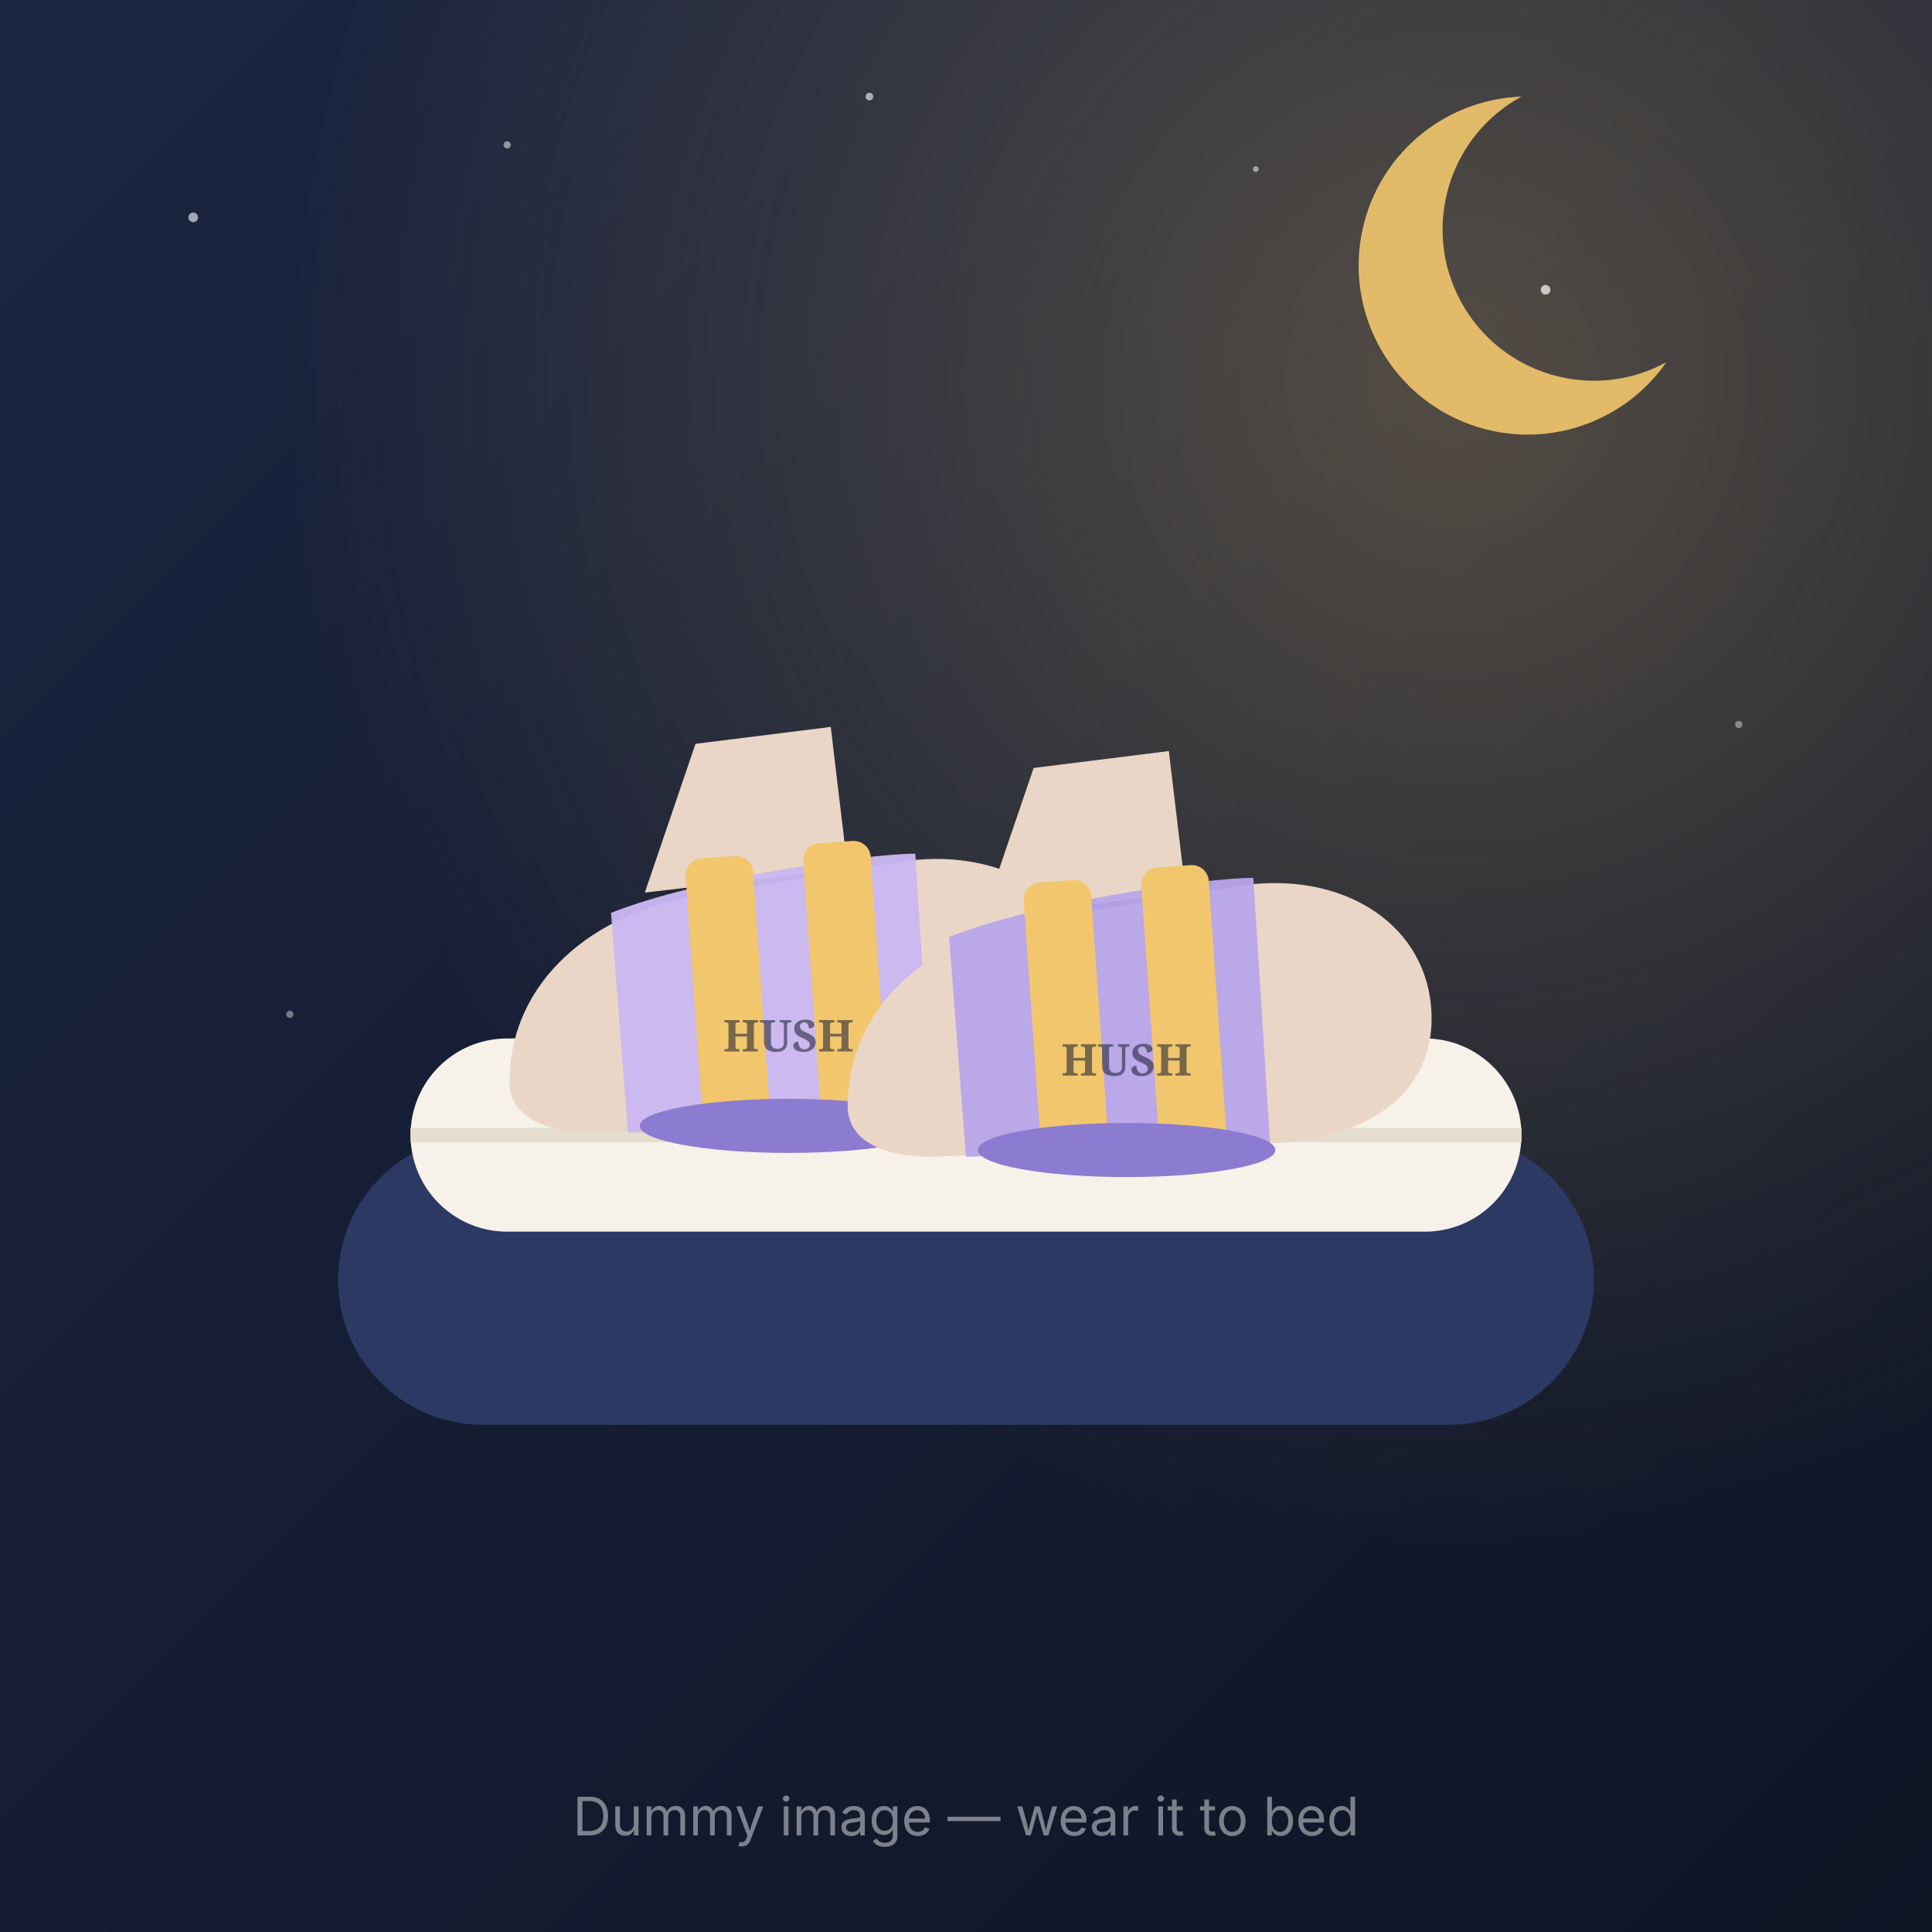
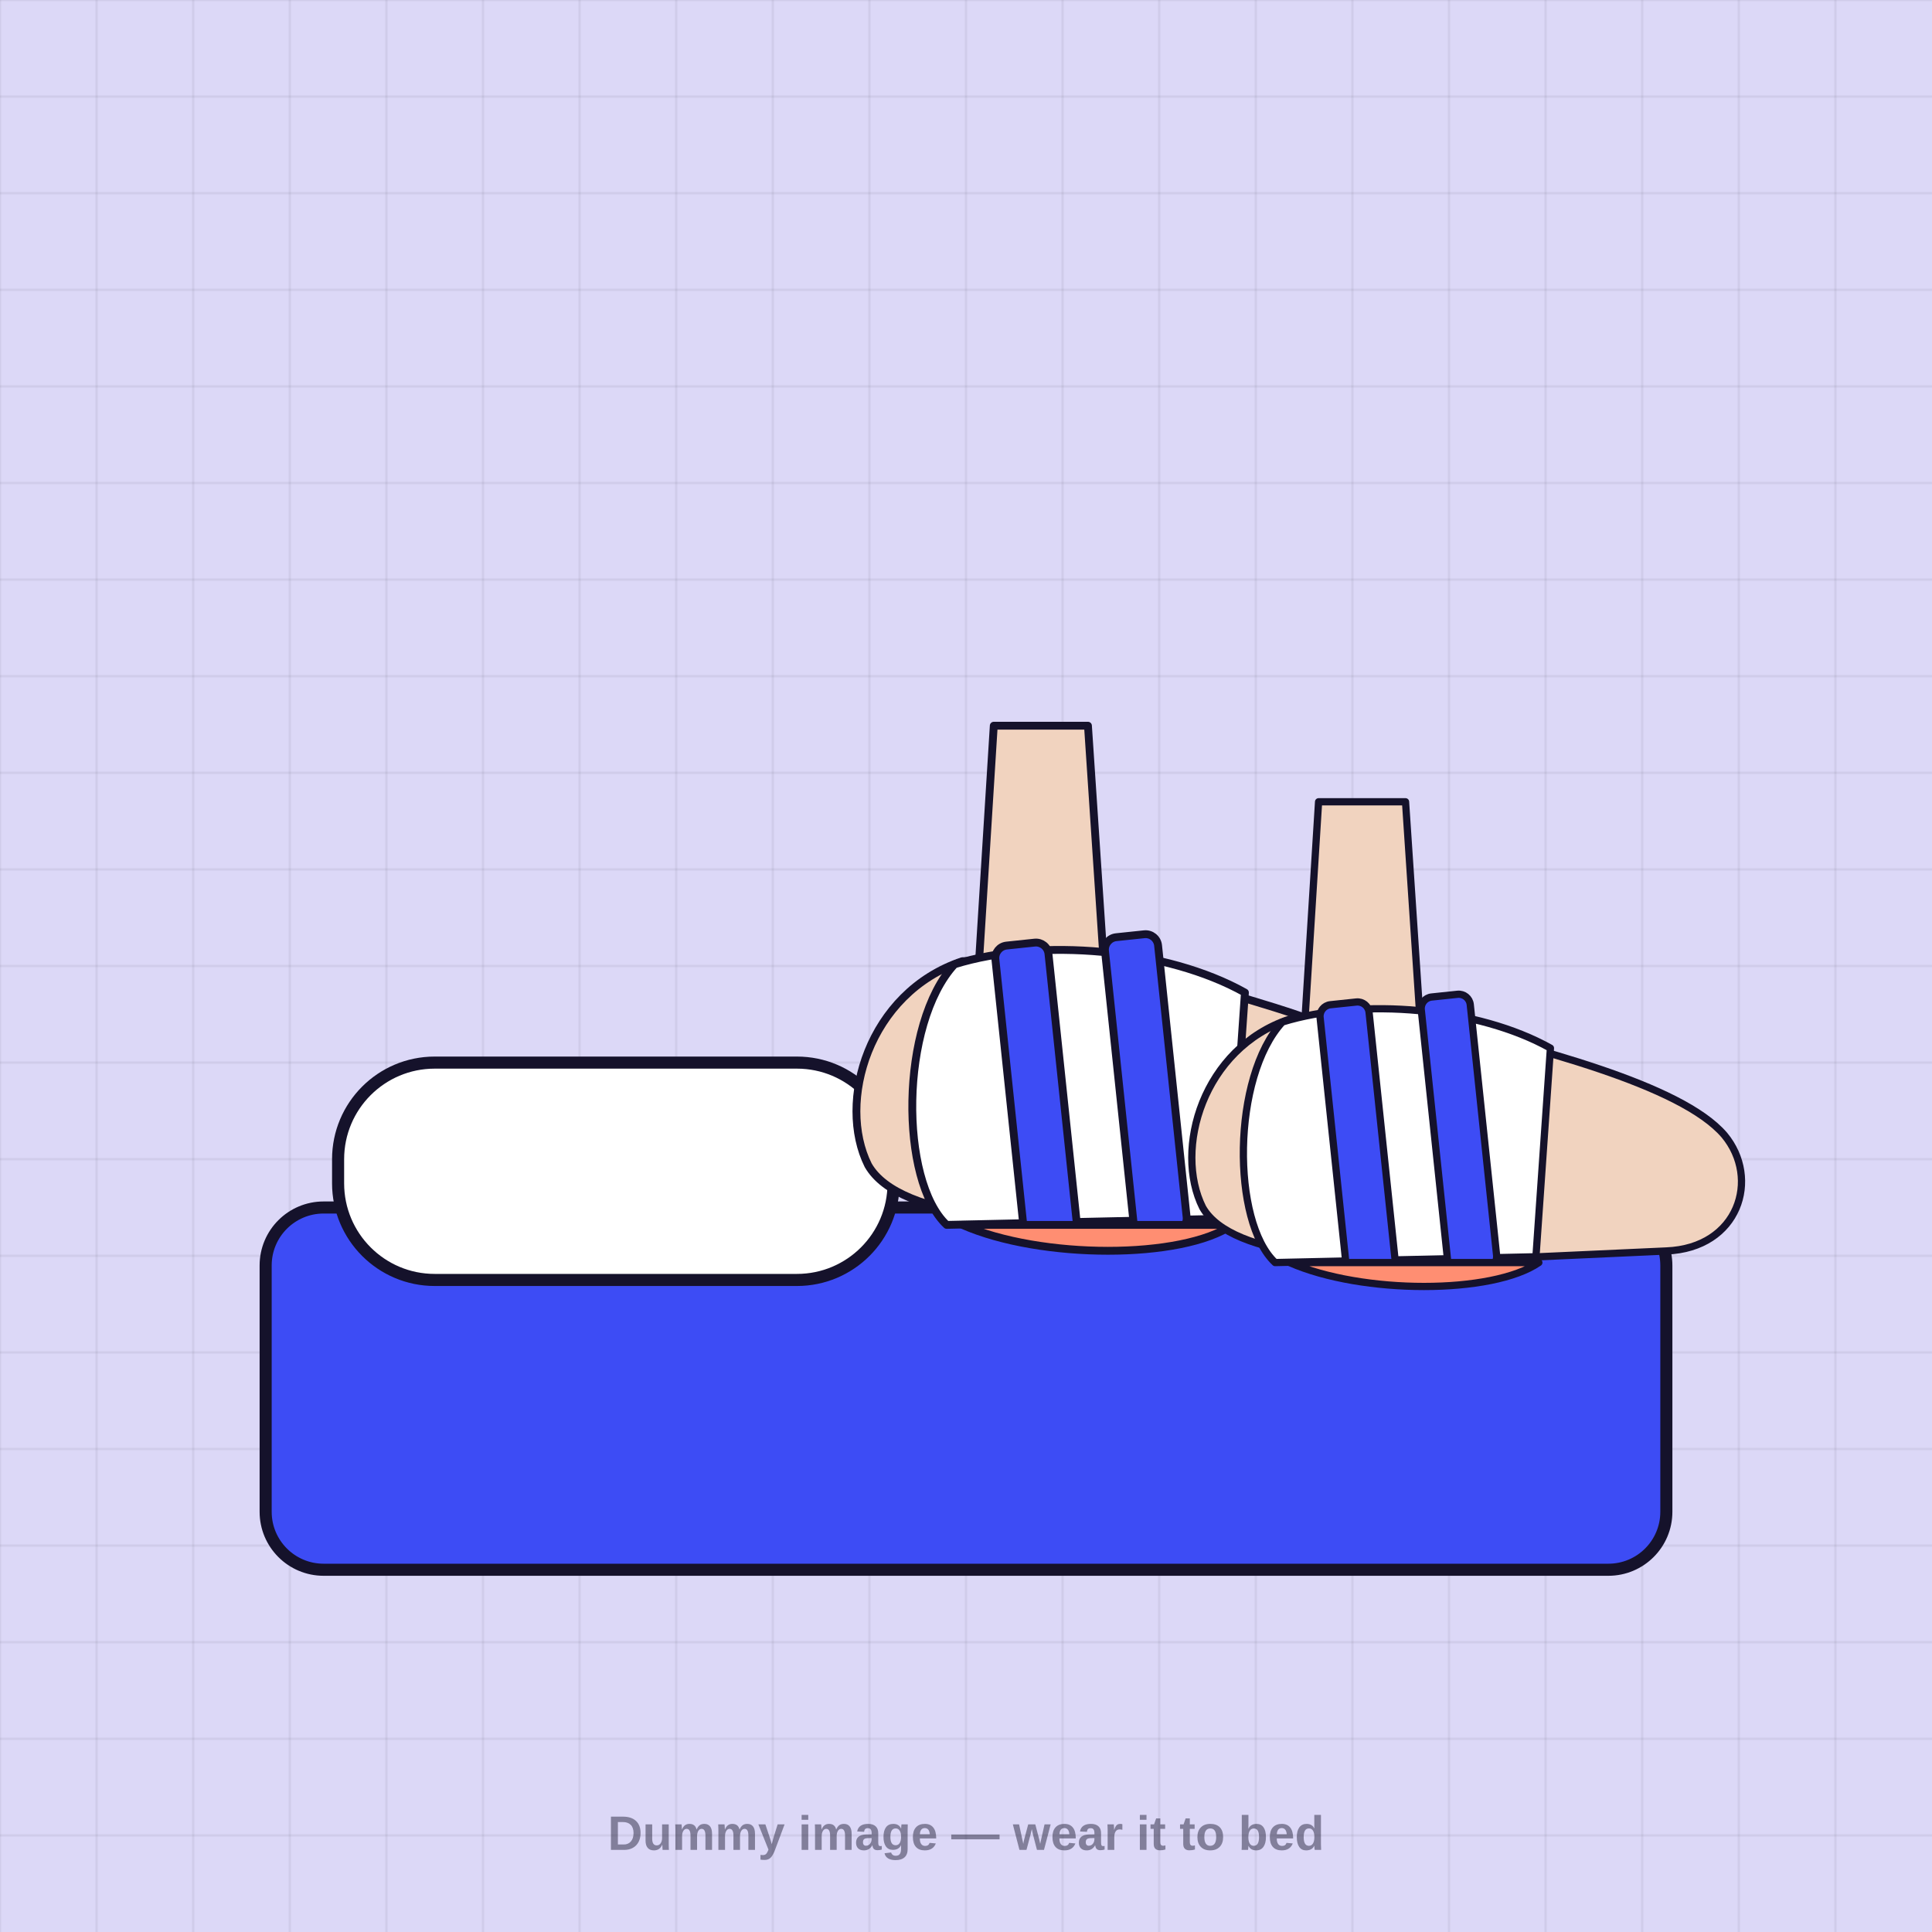
<svg xmlns="http://www.w3.org/2000/svg" viewBox="0 0 800 800" width="800" height="800">
-   <defs>
-     <linearGradient id="g" x1="0" y1="0" x2="1" y2="1">
-       <stop offset="0" stop-color="#1c2642" />
-       <stop offset="1" stop-color="#0e1424" />
-     </linearGradient>
-     <radialGradient id="glow" cx="0.75" cy="0.2" r="0.6">
-       <stop offset="0" stop-color="#f2c66d" stop-opacity=".28" />
-       <stop offset="1" stop-color="#f2c66d" stop-opacity="0" />
-     </radialGradient>
-   </defs>
-   <rect width="800" height="800" fill="url(#g)" />
-   <rect width="800" height="800" fill="url(#glow)" />
-   <circle cx="80" cy="90" r="2" fill="#fff" opacity="0.6" />
-   <circle cx="210" cy="60" r="1.5" fill="#fff" opacity="0.5" />
-   <circle cx="640" cy="120" r="2" fill="#fff" opacity="0.7" />
-   <circle cx="720" cy="300" r="1.5" fill="#fff" opacity="0.4" />
-   <circle cx="120" cy="420" r="1.5" fill="#fff" opacity="0.4" />
-   <circle cx="520" cy="70" r="1.2" fill="#fff" opacity="0.5" />
-   <circle cx="360" cy="40" r="1.6" fill="#fff" opacity="0.6" />
-   <path d="M690 150a70 70 0 1 1-60-110 56 56 0 0 0 60 110z" fill="#f2c66d" opacity=".9" />
-   <rect x="140" y="470" width="520" height="120" rx="60" fill="#2b3963" />
-   <rect x="170" y="430" width="460" height="80" rx="40" fill="#f6f2ea" />
-   <path d="M170 470h460" stroke="#e5ddcd" stroke-width="6" />
-   <g transform="translate(330 420) scale(0.7)">
-     <path d="M-170 40 C-170 -20 -120 -60 -60 -70 L60 -90 C120 -100 170 -70 175 -20 C180 30 140 60 80 62 L-120 70 C-150 70 -170 60 -170 40Z" fill="#e9d6c6" />
-     <path d="M-90 -72 L-60 -160 L20 -170 L30 -86Z" fill="#e9d6c6" />
-     <path d="M-110 -60 C-60 -80 40 -95 70 -95 L80 64 L-100 70 Z" fill="#c9b8f2" opacity=".95" />
-     <rect x="-60" y="-96" width="40" height="166" rx="10" fill="#f2c66d" transform="rotate(-4)" />
-     <rect x="10" y="-100" width="40" height="166" rx="10" fill="#f2c66d" transform="rotate(-4)" />
-     <ellipse cx="-5" cy="66" rx="88" ry="16" fill="#8b7bd1" />
-     <text x="-5" y="22" font-family="Georgia,serif" font-size="26" font-weight="700" fill="#141a2c" text-anchor="middle" opacity=".55">HUSH</text>
+   <rect width="800" height="800" fill="#dcd8f7" />
+   <path d="M0 0V800" stroke="#15122b" stroke-opacity=".06" />
+   <path d="M40 0V800" stroke="#15122b" stroke-opacity=".06" />
+   <path d="M80 0V800" stroke="#15122b" stroke-opacity=".06" />
+   <path d="M120 0V800" stroke="#15122b" stroke-opacity=".06" />
+   <path d="M160 0V800" stroke="#15122b" stroke-opacity=".06" />
+   <path d="M200 0V800" stroke="#15122b" stroke-opacity=".06" />
+   <path d="M240 0V800" stroke="#15122b" stroke-opacity=".06" />
+   <path d="M280 0V800" stroke="#15122b" stroke-opacity=".06" />
+   <path d="M320 0V800" stroke="#15122b" stroke-opacity=".06" />
+   <path d="M360 0V800" stroke="#15122b" stroke-opacity=".06" />
+   <path d="M400 0V800" stroke="#15122b" stroke-opacity=".06" />
+   <path d="M440 0V800" stroke="#15122b" stroke-opacity=".06" />
+   <path d="M480 0V800" stroke="#15122b" stroke-opacity=".06" />
+   <path d="M520 0V800" stroke="#15122b" stroke-opacity=".06" />
+   <path d="M560 0V800" stroke="#15122b" stroke-opacity=".06" />
+   <path d="M600 0V800" stroke="#15122b" stroke-opacity=".06" />
+   <path d="M640 0V800" stroke="#15122b" stroke-opacity=".06" />
+   <path d="M680 0V800" stroke="#15122b" stroke-opacity=".06" />
+   <path d="M720 0V800" stroke="#15122b" stroke-opacity=".06" />
+   <path d="M760 0V800" stroke="#15122b" stroke-opacity=".06" />
+   <path d="M0 0H800" stroke="#15122b" stroke-opacity=".06" />
+   <path d="M0 40H800" stroke="#15122b" stroke-opacity=".06" />
+   <path d="M0 80H800" stroke="#15122b" stroke-opacity=".06" />
+   <path d="M0 120H800" stroke="#15122b" stroke-opacity=".06" />
+   <path d="M0 160H800" stroke="#15122b" stroke-opacity=".06" />
+   <path d="M0 200H800" stroke="#15122b" stroke-opacity=".06" />
+   <path d="M0 240H800" stroke="#15122b" stroke-opacity=".06" />
+   <path d="M0 280H800" stroke="#15122b" stroke-opacity=".06" />
+   <path d="M0 320H800" stroke="#15122b" stroke-opacity=".06" />
+   <path d="M0 360H800" stroke="#15122b" stroke-opacity=".06" />
+   <path d="M0 400H800" stroke="#15122b" stroke-opacity=".06" />
+   <path d="M0 440H800" stroke="#15122b" stroke-opacity=".06" />
+   <path d="M0 480H800" stroke="#15122b" stroke-opacity=".06" />
+   <path d="M0 520H800" stroke="#15122b" stroke-opacity=".06" />
+   <path d="M0 560H800" stroke="#15122b" stroke-opacity=".06" />
+   <path d="M0 600H800" stroke="#15122b" stroke-opacity=".06" />
+   <path d="M0 640H800" stroke="#15122b" stroke-opacity=".06" />
+   <path d="M0 680H800" stroke="#15122b" stroke-opacity=".06" />
+   <path d="M0 720H800" stroke="#15122b" stroke-opacity=".06" />
+   <path d="M0 760H800" stroke="#15122b" stroke-opacity=".06" />
+   <rect x="110" y="500" width="580" height="150" rx="24" fill="#3d4cf5" stroke="#15122b" stroke-width="5" />
+   <rect x="140" y="440" width="230" height="90" rx="40" fill="#ffffff" stroke="#15122b" stroke-width="5" />
+   <g transform="translate(470 450) scale(0.65)" stroke="#15122b" stroke-width="5" stroke-linejoin="round">
+     <path d="M-90 -230 L-30 -230 L-20 -80 L-100 -70 Z" fill="#f1d3bf" />
+     <path d="M-110 -80 C-170 -60 -190 10 -170 50 C-150 85 -60 90 40 85 L150 80 C200 78 215 30 190 0 C160 -35 60 -60 -20 -80 Z" fill="#f1d3bf" />
+     <path d="M-115 -78 C-60 -95 20 -88 70 -60 L60 84 L-120 88 C-150 60 -150 -40 -115 -78 Z" fill="#ffffff" />
+     <rect x="-80" y="-98" width="34" height="190" rx="8" fill="#3d4cf5" transform="rotate(-6)" />
+     <rect x="-10" y="-96" width="34" height="190" rx="8" fill="#3d4cf5" transform="rotate(-6)" />
+     <path d="M-110 88 C-60 110 30 110 62 88 Z" fill="#ff8e72" />
  </g>
-   <g transform="translate(470 430) scale(0.7)">
-     <path d="M-170 40 C-170 -20 -120 -60 -60 -70 L60 -90 C120 -100 170 -70 175 -20 C180 30 140 60 80 62 L-120 70 C-150 70 -170 60 -170 40Z" fill="#e9d6c6" />
-     <path d="M-90 -72 L-60 -160 L20 -170 L30 -86Z" fill="#e9d6c6" />
-     <path d="M-110 -60 C-60 -80 40 -95 70 -95 L80 64 L-100 70 Z" fill="#b8a6ea" opacity=".95" />
-     <rect x="-60" y="-96" width="40" height="166" rx="10" fill="#f2c66d" transform="rotate(-4)" />
-     <rect x="10" y="-100" width="40" height="166" rx="10" fill="#f2c66d" transform="rotate(-4)" />
-     <ellipse cx="-5" cy="66" rx="88" ry="16" fill="#8b7bd1" />
-     <text x="-5" y="22" font-family="Georgia,serif" font-size="26" font-weight="700" fill="#141a2c" text-anchor="middle" opacity=".55">HUSH</text>
+   <g transform="translate(600 470) scale(0.6)" stroke="#15122b" stroke-width="5" stroke-linejoin="round">
+     <path d="M-90 -230 L-30 -230 L-20 -80 L-100 -70 Z" fill="#f1d3bf" />
+     <path d="M-110 -80 C-170 -60 -190 10 -170 50 C-150 85 -60 90 40 85 L150 80 C200 78 215 30 190 0 C160 -35 60 -60 -20 -80 Z" fill="#f1d3bf" />
+     <path d="M-115 -78 C-60 -95 20 -88 70 -60 L60 84 L-120 88 C-150 60 -150 -40 -115 -78 Z" fill="#ffffff" />
+     <rect x="-80" y="-98" width="34" height="190" rx="8" fill="#3d4cf5" transform="rotate(-6)" />
+     <rect x="-10" y="-96" width="34" height="190" rx="8" fill="#3d4cf5" transform="rotate(-6)" />
+     <path d="M-110 88 C-60 110 30 110 62 88 Z" fill="#ff8e72" />
  </g>
-   <text x="400.0" y="760" font-family="Inter,Arial,sans-serif" font-size="22" fill="#fff" opacity=".45" text-anchor="middle">Dummy image — wear it to bed</text>
+   <text x="400.0" y="766" font-family="Arial,sans-serif" font-size="20" font-weight="700" fill="#15122b" fill-opacity=".45" text-anchor="middle">Dummy image — wear it to bed</text>
</svg>
